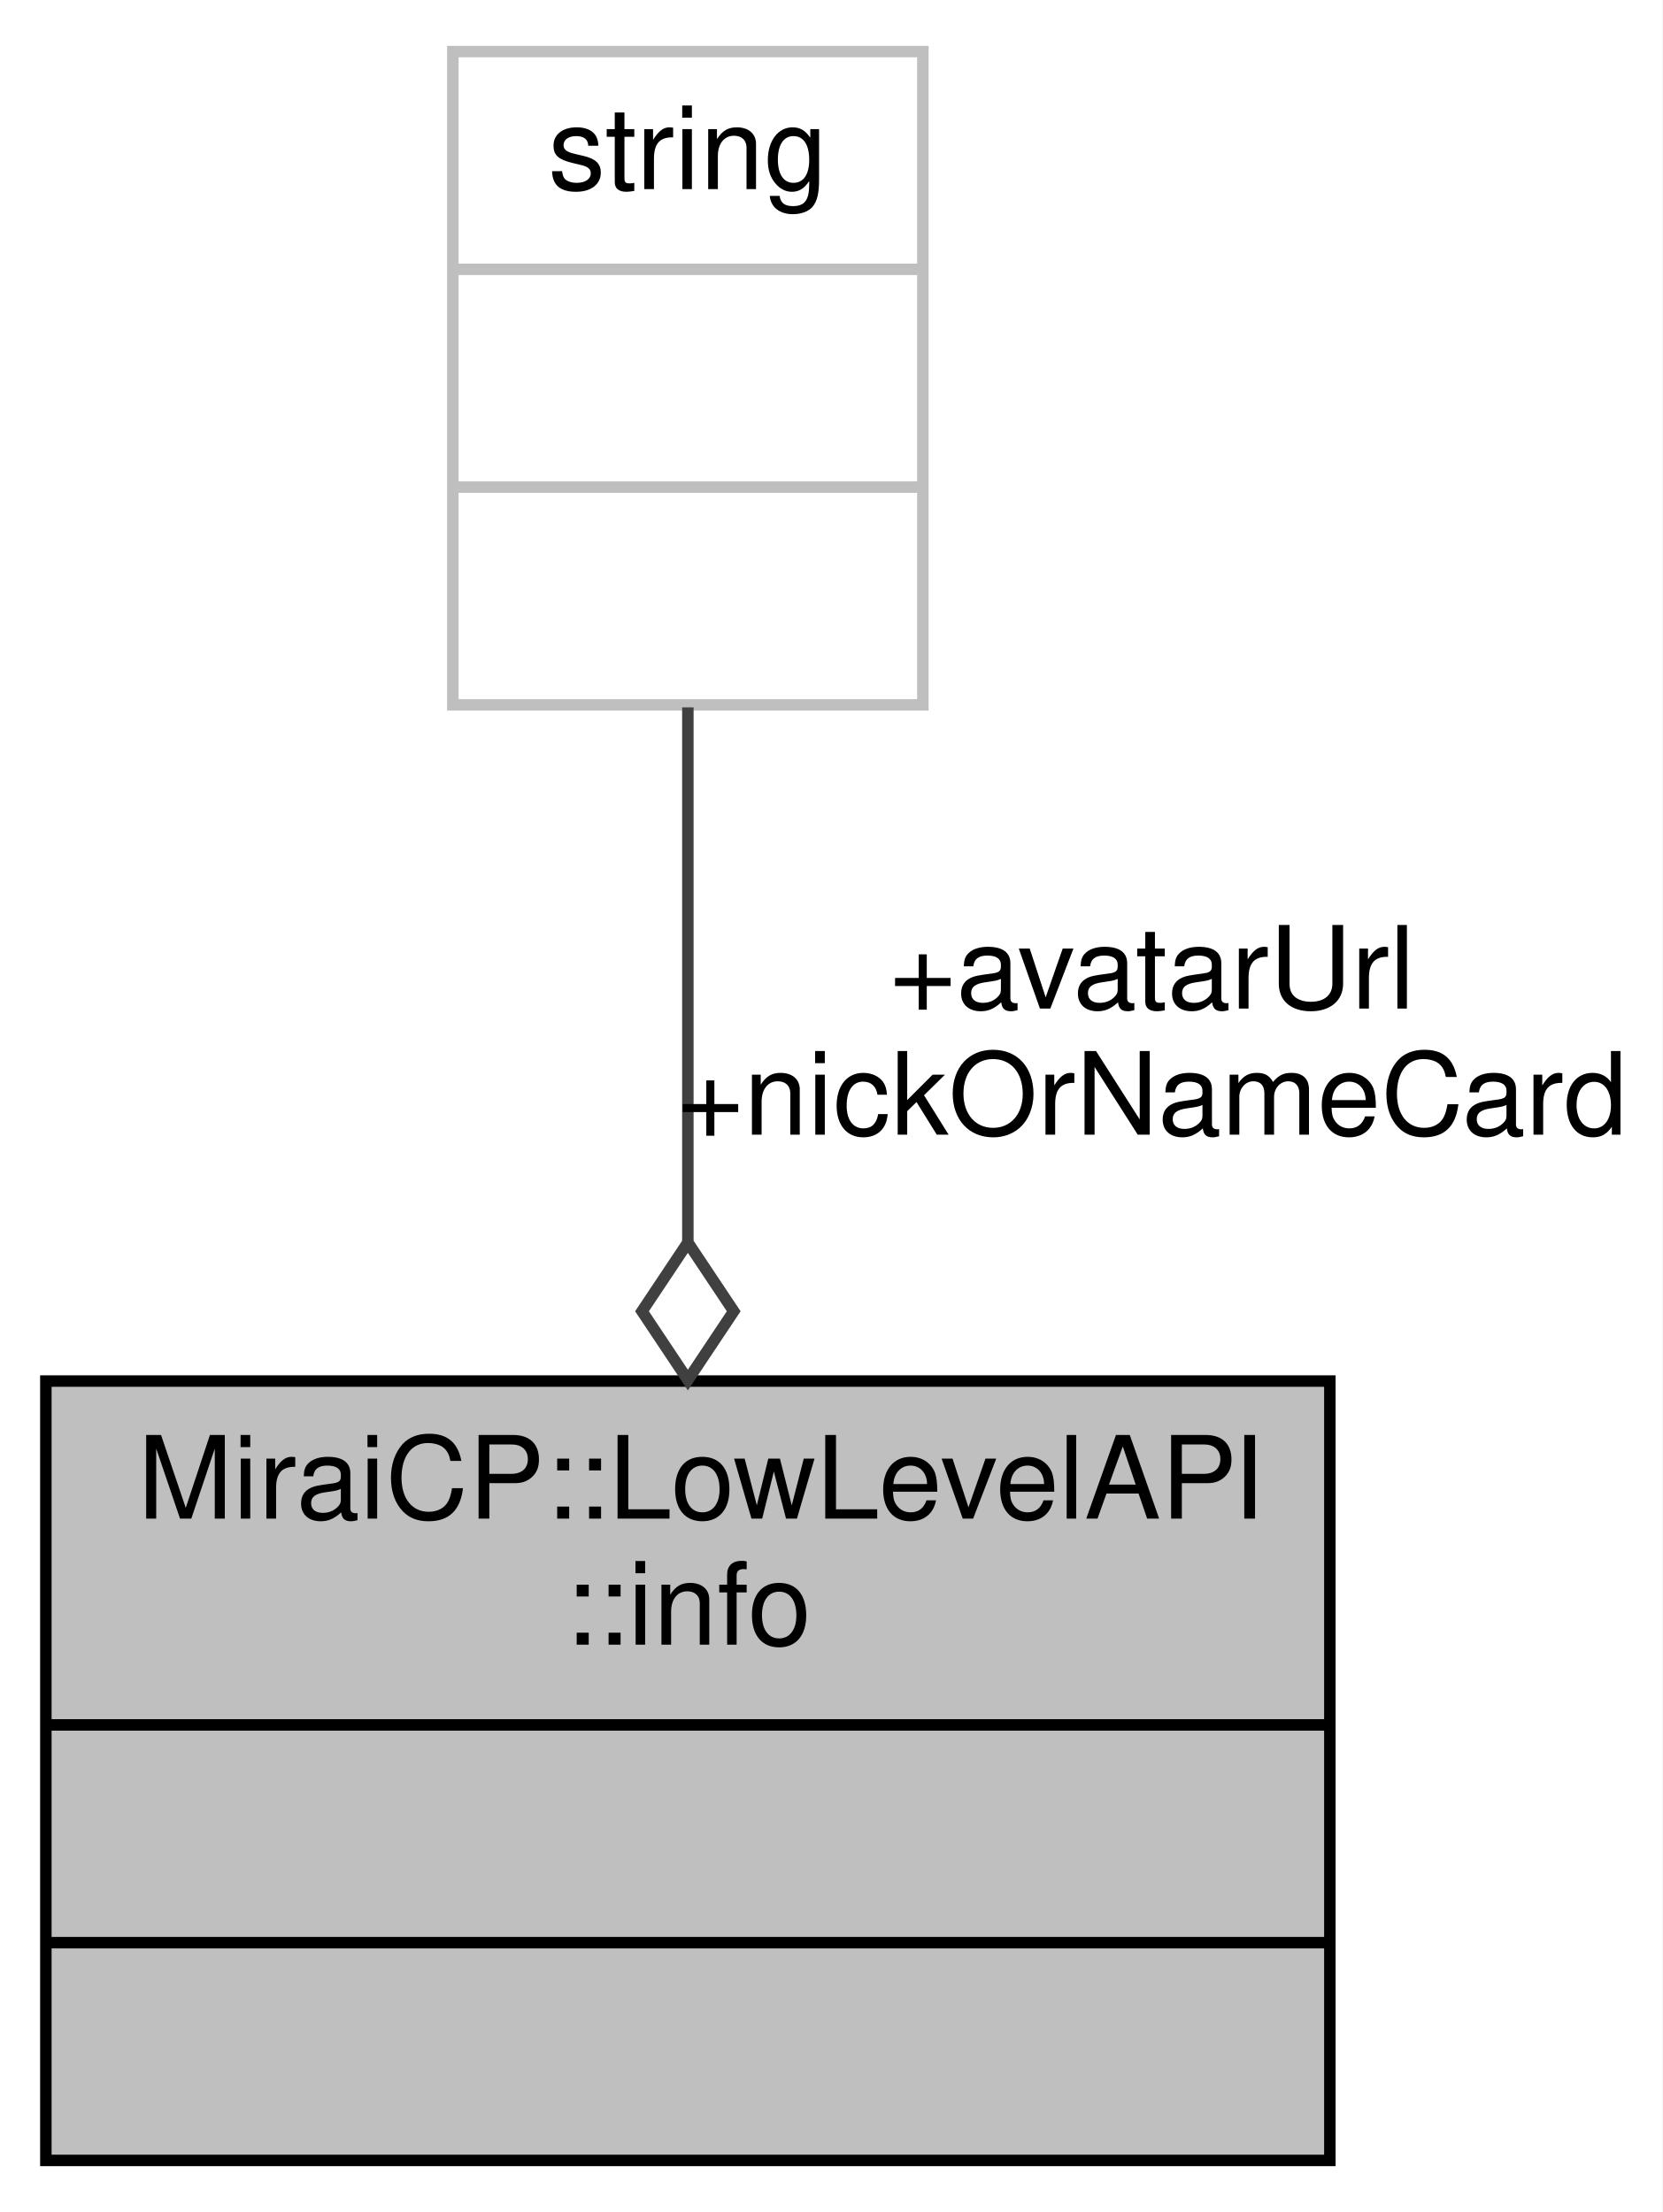
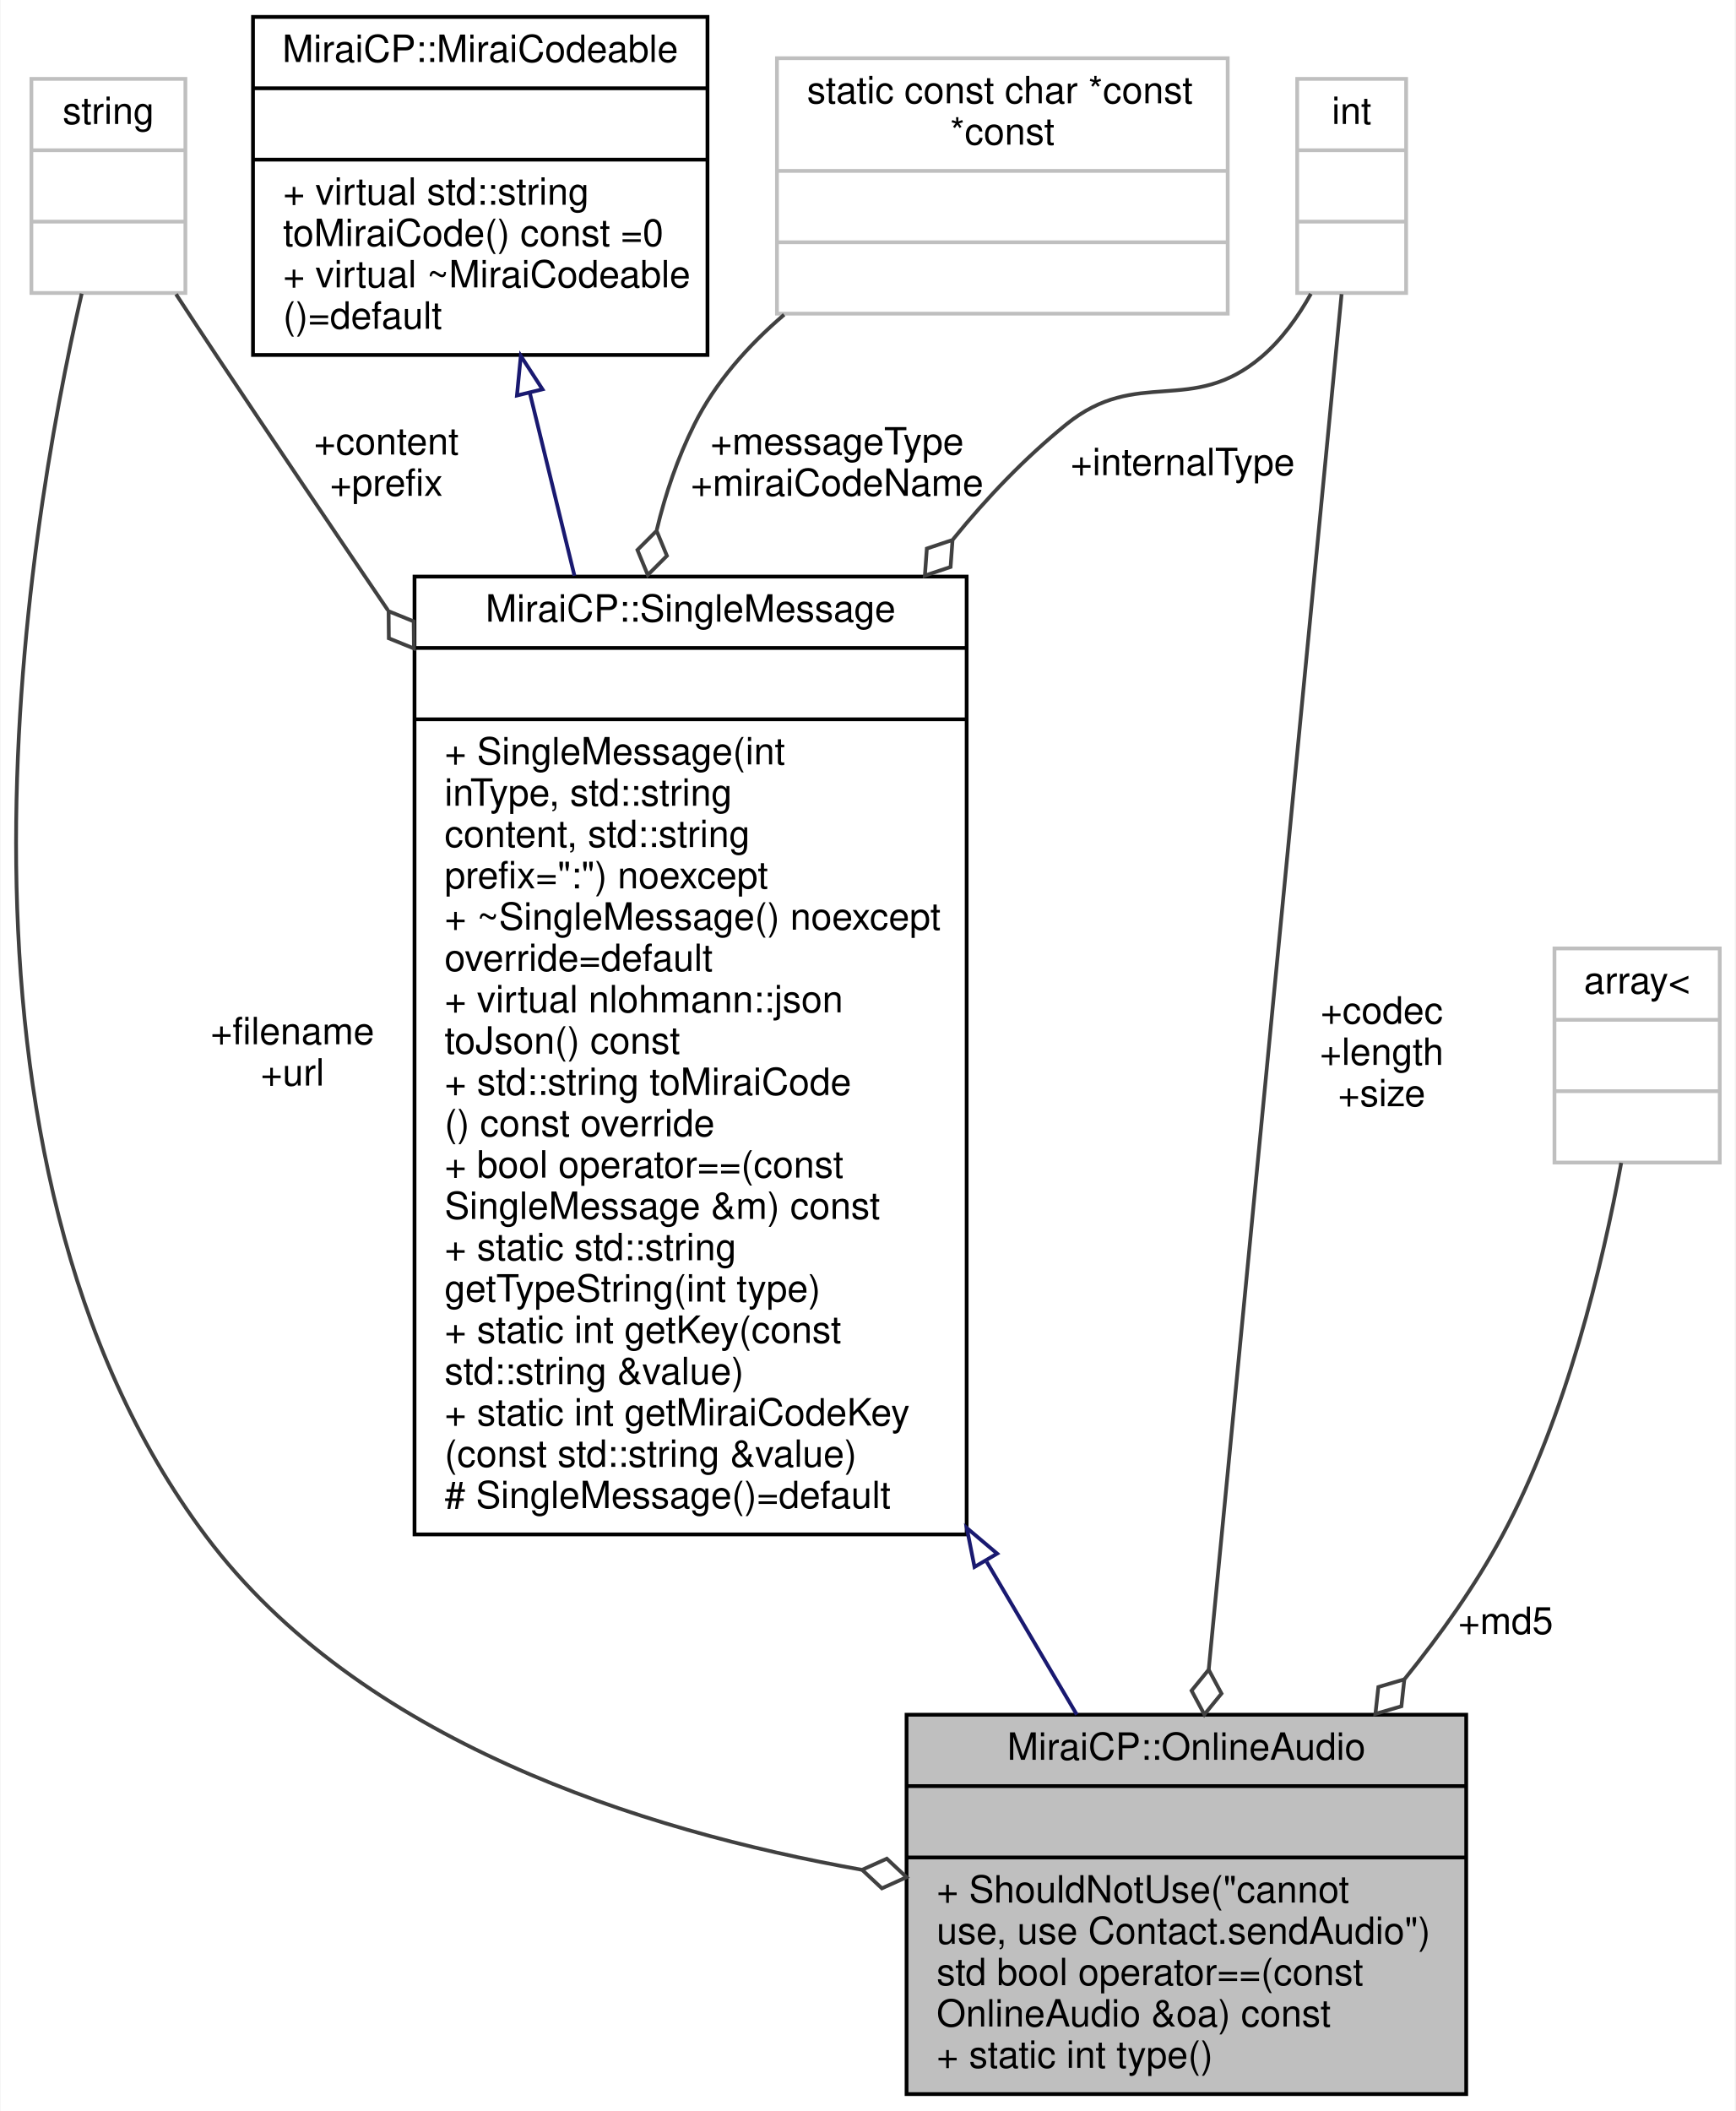
- <svg xmlns="http://www.w3.org/2000/svg" xmlns:xlink="http://www.w3.org/1999/xlink" width="145pt" height="193pt" viewBox="0.00 0.00 145.00 193.00">
-   <g id="graph0" class="graph" transform="scale(1 1) rotate(0) translate(4 189)">
-     <polygon fill="white" stroke="transparent" points="-4,4 -4,-189 141,-189 141,4 -4,4" />
+ <svg xmlns="http://www.w3.org/2000/svg" xmlns:xlink="http://www.w3.org/1999/xlink" width="462pt" height="562pt" viewBox="0.00 0.00 461.72 562.00">
+   <g id="graph0" class="graph" transform="scale(1 1) rotate(0) translate(4 558)">
+     <polygon fill="white" stroke="transparent" points="-4,4 -4,-558 457.72,-558 457.72,4 -4,4" />
    <g id="node1" class="node">
      <g id="a_node1">
-         <a xlink:title="每个对象的必有信息">
-           <polygon fill="#bfbfbf" stroke="black" points="0,-0.5 0,-68.5 112,-68.5 112,-0.5 0,-0.5" />
-           <text text-anchor="start" x="8" y="-56.5" font-family="Helvetica,sans-Serif" font-size="10.00">MiraiCP::LowLevelAPI</text>
-           <text text-anchor="middle" x="56" y="-45.5" font-family="Helvetica,sans-Serif" font-size="10.00">::info</text>
-           <polyline fill="none" stroke="black" points="0,-38.5 112,-38.5 " />
-           <text text-anchor="middle" x="56" y="-26.5" font-family="Helvetica,sans-Serif" font-size="10.00"> </text>
-           <polyline fill="none" stroke="black" points="0,-19.5 112,-19.5 " />
-           <text text-anchor="middle" x="56" y="-7.5" font-family="Helvetica,sans-Serif" font-size="10.00"> </text>
+         <a xlink:title="接收到的音频文件, 发送用Contact.sendAudio">
+           <polygon fill="#bfbfbf" stroke="black" points="237.22,-0.5 237.22,-101.5 386.22,-101.5 386.22,-0.5 237.22,-0.5" />
+           <text text-anchor="middle" x="311.72" y="-89.5" font-family="Helvetica,sans-Serif" font-size="10.00">MiraiCP::OnlineAudio</text>
+           <polyline fill="none" stroke="black" points="237.22,-82.5 386.22,-82.5 " />
+           <text text-anchor="middle" x="311.72" y="-70.5" font-family="Helvetica,sans-Serif" font-size="10.00"> </text>
+           <polyline fill="none" stroke="black" points="237.22,-63.5 386.22,-63.5 " />
+           <text text-anchor="start" x="245.22" y="-51.5" font-family="Helvetica,sans-Serif" font-size="10.00">+ ShouldNotUse("cannot</text>
+           <text text-anchor="start" x="245.22" y="-40.5" font-family="Helvetica,sans-Serif" font-size="10.00"> use, use Contact.sendAudio")</text>
+           <text text-anchor="start" x="245.22" y="-29.5" font-family="Helvetica,sans-Serif" font-size="10.00"> std bool operator==(const</text>
+           <text text-anchor="start" x="245.22" y="-18.5" font-family="Helvetica,sans-Serif" font-size="10.00"> OnlineAudio &amp;oa) const</text>
+           <text text-anchor="start" x="245.22" y="-7.5" font-family="Helvetica,sans-Serif" font-size="10.00">+ static int type()</text>
        </a>
      </g>
    </g>
    <g id="node2" class="node">
      <g id="a_node2">
-         <a xlink:title=" ">
-           <polygon fill="white" stroke="#bfbfbf" points="35.5,-127.5 35.5,-184.5 76.5,-184.5 76.5,-127.5 35.5,-127.5" />
-           <text text-anchor="middle" x="56" y="-172.5" font-family="Helvetica,sans-Serif" font-size="10.00">string</text>
-           <polyline fill="none" stroke="#bfbfbf" points="35.5,-165.5 76.5,-165.5 " />
-           <text text-anchor="middle" x="56" y="-153.5" font-family="Helvetica,sans-Serif" font-size="10.00"> </text>
-           <polyline fill="none" stroke="#bfbfbf" points="35.5,-146.5 76.5,-146.5 " />
-           <text text-anchor="middle" x="56" y="-134.5" font-family="Helvetica,sans-Serif" font-size="10.00"> </text>
+         <a xlink:href="a00657.html" target="_top" xlink:title="MessageChain的组成部分">
+           <polygon fill="white" stroke="black" points="106.22,-149.5 106.22,-404.5 253.22,-404.5 253.22,-149.5 106.22,-149.5" />
+           <text text-anchor="middle" x="179.72" y="-392.5" font-family="Helvetica,sans-Serif" font-size="10.00">MiraiCP::SingleMessage</text>
+           <polyline fill="none" stroke="black" points="106.22,-385.5 253.22,-385.5 " />
+           <text text-anchor="middle" x="179.72" y="-373.5" font-family="Helvetica,sans-Serif" font-size="10.00"> </text>
+           <polyline fill="none" stroke="black" points="106.22,-366.5 253.22,-366.5 " />
+           <text text-anchor="start" x="114.22" y="-354.5" font-family="Helvetica,sans-Serif" font-size="10.00">+ SingleMessage(int</text>
+           <text text-anchor="start" x="114.22" y="-343.5" font-family="Helvetica,sans-Serif" font-size="10.00"> inType, std::string</text>
+           <text text-anchor="start" x="114.22" y="-332.5" font-family="Helvetica,sans-Serif" font-size="10.00"> content, std::string</text>
+           <text text-anchor="start" x="114.22" y="-321.5" font-family="Helvetica,sans-Serif" font-size="10.00"> prefix=":") noexcept</text>
+           <text text-anchor="start" x="114.22" y="-310.5" font-family="Helvetica,sans-Serif" font-size="10.00">+ ~SingleMessage() noexcept</text>
+           <text text-anchor="start" x="114.22" y="-299.5" font-family="Helvetica,sans-Serif" font-size="10.00"> override=default</text>
+           <text text-anchor="start" x="114.22" y="-288.5" font-family="Helvetica,sans-Serif" font-size="10.00">+ virtual nlohmann::json</text>
+           <text text-anchor="start" x="114.22" y="-277.5" font-family="Helvetica,sans-Serif" font-size="10.00"> toJson() const</text>
+           <text text-anchor="start" x="114.22" y="-266.5" font-family="Helvetica,sans-Serif" font-size="10.00">+ std::string toMiraiCode</text>
+           <text text-anchor="start" x="114.22" y="-255.5" font-family="Helvetica,sans-Serif" font-size="10.00">() const override</text>
+           <text text-anchor="start" x="114.22" y="-244.5" font-family="Helvetica,sans-Serif" font-size="10.00">+ bool operator==(const</text>
+           <text text-anchor="start" x="114.22" y="-233.5" font-family="Helvetica,sans-Serif" font-size="10.00"> SingleMessage &amp;m) const</text>
+           <text text-anchor="start" x="114.22" y="-222.5" font-family="Helvetica,sans-Serif" font-size="10.00">+ static std::string</text>
+           <text text-anchor="start" x="114.22" y="-211.5" font-family="Helvetica,sans-Serif" font-size="10.00"> getTypeString(int type)</text>
+           <text text-anchor="start" x="114.22" y="-200.5" font-family="Helvetica,sans-Serif" font-size="10.00">+ static int getKey(const</text>
+           <text text-anchor="start" x="114.22" y="-189.5" font-family="Helvetica,sans-Serif" font-size="10.00"> std::string &amp;value)</text>
+           <text text-anchor="start" x="114.22" y="-178.5" font-family="Helvetica,sans-Serif" font-size="10.00">+ static int getMiraiCodeKey</text>
+           <text text-anchor="start" x="114.22" y="-167.5" font-family="Helvetica,sans-Serif" font-size="10.00">(const std::string &amp;value)</text>
+           <text text-anchor="start" x="114.22" y="-156.5" font-family="Helvetica,sans-Serif" font-size="10.00"># SingleMessage()=default</text>
        </a>
      </g>
    </g>
    <g id="edge1" class="edge">
-       <path fill="none" stroke="#404040" d="M56,-127.28C56,-113.47 56,-96.4 56,-80.75" />
-       <polygon fill="none" stroke="#404040" points="56,-80.59 52,-74.59 56,-68.59 60,-74.59 56,-80.59" />
-       <text text-anchor="middle" x="96.5" y="-101" font-family="Helvetica,sans-Serif" font-size="10.00"> +avatarUrl</text>
-       <text text-anchor="middle" x="96.5" y="-90" font-family="Helvetica,sans-Serif" font-size="10.00">+nickOrNameCard</text>
+       <path fill="none" stroke="midnightblue" d="M258.56,-142.21C267.04,-127.82 275.23,-113.92 282.54,-101.53" />
+       <polygon fill="none" stroke="midnightblue" points="255.31,-140.84 253.25,-151.23 261.34,-144.39 255.31,-140.84" />
+     </g>
+     <g id="node3" class="node">
+       <g id="a_node3">
+         <a xlink:href="a00641.html" target="_top" xlink:title="MiraiCode父类, 指可以被转换成miraicode的类型">
+           <polygon fill="white" stroke="black" points="63.22,-463.5 63.22,-553.5 184.22,-553.5 184.22,-463.5 63.22,-463.5" />
+           <text text-anchor="middle" x="123.72" y="-541.5" font-family="Helvetica,sans-Serif" font-size="10.00">MiraiCP::MiraiCodeable</text>
+           <polyline fill="none" stroke="black" points="63.22,-534.5 184.22,-534.5 " />
+           <text text-anchor="middle" x="123.72" y="-522.5" font-family="Helvetica,sans-Serif" font-size="10.00"> </text>
+           <polyline fill="none" stroke="black" points="63.22,-515.5 184.22,-515.5 " />
+           <text text-anchor="start" x="71.22" y="-503.5" font-family="Helvetica,sans-Serif" font-size="10.00">+ virtual std::string</text>
+           <text text-anchor="start" x="71.22" y="-492.5" font-family="Helvetica,sans-Serif" font-size="10.00"> toMiraiCode() const =0</text>
+           <text text-anchor="start" x="71.22" y="-481.5" font-family="Helvetica,sans-Serif" font-size="10.00">+ virtual ~MiraiCodeable</text>
+           <text text-anchor="start" x="71.22" y="-470.5" font-family="Helvetica,sans-Serif" font-size="10.00">()=default</text>
+         </a>
+       </g>
+     </g>
+     <g id="edge2" class="edge">
+       <path fill="none" stroke="midnightblue" d="M136.94,-453.31C140.56,-438.5 144.64,-421.79 148.8,-404.73" />
+       <polygon fill="none" stroke="midnightblue" points="133.49,-452.71 134.52,-463.25 140.29,-454.36 133.49,-452.71" />
+     </g>
+     <g id="node4" class="node">
+       <g id="a_node4">
+         <a xlink:title=" ">
+           <polygon fill="white" stroke="#bfbfbf" points="4.22,-480 4.22,-537 45.22,-537 45.22,-480 4.22,-480" />
+           <text text-anchor="middle" x="24.72" y="-525" font-family="Helvetica,sans-Serif" font-size="10.00">string</text>
+           <polyline fill="none" stroke="#bfbfbf" points="4.22,-518 45.22,-518 " />
+           <text text-anchor="middle" x="24.72" y="-506" font-family="Helvetica,sans-Serif" font-size="10.00"> </text>
+           <polyline fill="none" stroke="#bfbfbf" points="4.22,-499 45.22,-499 " />
+           <text text-anchor="middle" x="24.72" y="-487" font-family="Helvetica,sans-Serif" font-size="10.00"> </text>
+         </a>
+       </g>
+     </g>
+     <g id="edge6" class="edge">
+       <path fill="none" stroke="#404040" d="M17.61,-479.83C2.62,-414.75 -24.93,-249.83 50.72,-149 91.5,-94.65 166.19,-70.74 225.25,-60.23" />
+       <polygon fill="none" stroke="#404040" points="225.38,-60.21 230.65,-55.28 237.22,-58.24 231.96,-63.17 225.38,-60.21" />
+       <text text-anchor="middle" x="73.72" y="-280" font-family="Helvetica,sans-Serif" font-size="10.00"> +filename</text>
+       <text text-anchor="middle" x="73.72" y="-269" font-family="Helvetica,sans-Serif" font-size="10.00">+url</text>
+     </g>
+     <g id="edge3" class="edge">
+       <path fill="none" stroke="#404040" d="M42.73,-479.67C46.35,-474.13 50.14,-468.37 53.72,-463 68.3,-441.13 83.96,-417.9 99.13,-395.55" />
+       <polygon fill="none" stroke="#404040" points="99.32,-395.28 99.38,-388.07 106.06,-385.36 106,-392.57 99.32,-395.28" />
+       <text text-anchor="middle" x="98.72" y="-437" font-family="Helvetica,sans-Serif" font-size="10.00"> +content</text>
+       <text text-anchor="middle" x="98.72" y="-426" font-family="Helvetica,sans-Serif" font-size="10.00">+prefix</text>
+     </g>
+     <g id="node5" class="node">
+       <g id="a_node5">
+         <a xlink:title=" ">
+           <polygon fill="white" stroke="#bfbfbf" points="341.22,-480 341.22,-537 370.22,-537 370.22,-480 341.22,-480" />
+           <text text-anchor="middle" x="355.72" y="-525" font-family="Helvetica,sans-Serif" font-size="10.00">int</text>
+           <polyline fill="none" stroke="#bfbfbf" points="341.22,-518 370.22,-518 " />
+           <text text-anchor="middle" x="355.72" y="-506" font-family="Helvetica,sans-Serif" font-size="10.00"> </text>
+           <polyline fill="none" stroke="#bfbfbf" points="341.22,-499 370.22,-499 " />
+           <text text-anchor="middle" x="355.72" y="-487" font-family="Helvetica,sans-Serif" font-size="10.00"> </text>
+         </a>
+       </g>
+     </g>
+     <g id="edge7" class="edge">
+       <path fill="none" stroke="#404040" d="M353.04,-479.69C346.08,-407.66 327.34,-213.64 317.67,-113.57" />
+       <polygon fill="none" stroke="#404040" points="317.66,-113.49 313.1,-107.91 316.51,-101.55 321.07,-107.14 317.66,-113.49" />
+       <text text-anchor="middle" x="363.72" y="-285.5" font-family="Helvetica,sans-Serif" font-size="10.00"> +codec</text>
+       <text text-anchor="middle" x="363.72" y="-274.5" font-family="Helvetica,sans-Serif" font-size="10.00">+length</text>
+       <text text-anchor="middle" x="363.72" y="-263.5" font-family="Helvetica,sans-Serif" font-size="10.00">+size</text>
+     </g>
+     <g id="edge4" class="edge">
+       <path fill="none" stroke="#404040" d="M344.87,-479.77C341.42,-473.6 337.07,-467.55 331.72,-463 313.09,-447.16 298.7,-460.42 279.72,-445 268.76,-436.09 258.71,-425.64 249.57,-414.39" />
+       <polygon fill="none" stroke="#404040" points="249.46,-414.25 242.62,-411.96 242.1,-404.77 248.94,-407.06 249.46,-414.25" />
+       <text text-anchor="middle" x="310.72" y="-431.5" font-family="Helvetica,sans-Serif" font-size="10.00"> +internalType</text>
+     </g>
+     <g id="node6" class="node">
+       <g id="a_node6">
+         <a xlink:title=" ">
+           <polygon fill="white" stroke="#bfbfbf" points="202.72,-474.5 202.72,-542.5 322.72,-542.5 322.72,-474.5 202.72,-474.5" />
+           <text text-anchor="start" x="210.72" y="-530.5" font-family="Helvetica,sans-Serif" font-size="10.00">static const char *const</text>
+           <text text-anchor="middle" x="262.72" y="-519.5" font-family="Helvetica,sans-Serif" font-size="10.00"> *const</text>
+           <polyline fill="none" stroke="#bfbfbf" points="202.72,-512.5 322.72,-512.5 " />
+           <text text-anchor="middle" x="262.72" y="-500.5" font-family="Helvetica,sans-Serif" font-size="10.00"> </text>
+           <polyline fill="none" stroke="#bfbfbf" points="202.72,-493.5 322.72,-493.5 " />
+           <text text-anchor="middle" x="262.72" y="-481.5" font-family="Helvetica,sans-Serif" font-size="10.00"> </text>
+         </a>
+       </g>
+     </g>
+     <g id="edge5" class="edge">
+       <path fill="none" stroke="#404040" d="M204.62,-474.22C194.98,-465.97 186.31,-456.21 180.72,-445 176.3,-436.15 173.05,-426.69 170.72,-416.94" />
+       <polygon fill="none" stroke="#404040" points="170.67,-416.69 165.57,-411.59 168.32,-404.93 173.42,-410.03 170.67,-416.69" />
+       <text text-anchor="middle" x="218.72" y="-437" font-family="Helvetica,sans-Serif" font-size="10.00"> +messageType</text>
+       <text text-anchor="middle" x="218.72" y="-426" font-family="Helvetica,sans-Serif" font-size="10.00">+miraiCodeName</text>
+     </g>
+     <g id="node7" class="node">
+       <g id="a_node7">
+         <a xlink:title=" ">
+           <polygon fill="white" stroke="#bfbfbf" points="409.72,-248.5 409.72,-305.5 453.72,-305.5 453.72,-248.5 409.72,-248.5" />
+           <text text-anchor="middle" x="431.72" y="-293.5" font-family="Helvetica,sans-Serif" font-size="10.00">array&lt;</text>
+           <polyline fill="none" stroke="#bfbfbf" points="409.72,-286.5 453.72,-286.5 " />
+           <text text-anchor="middle" x="431.72" y="-274.5" font-family="Helvetica,sans-Serif" font-size="10.00"> </text>
+           <polyline fill="none" stroke="#bfbfbf" points="409.72,-267.5 453.72,-267.5 " />
+           <text text-anchor="middle" x="431.72" y="-255.5" font-family="Helvetica,sans-Serif" font-size="10.00"> </text>
+         </a>
+       </g>
+     </g>
+     <g id="edge8" class="edge">
+       <path fill="none" stroke="#404040" d="M427.49,-248.42C422.6,-221.77 412.92,-180.86 395.72,-149 388.62,-135.85 379.48,-122.93 369.85,-111.03" />
+       <polygon fill="none" stroke="#404040" points="369.75,-110.92 362.83,-108.88 362.05,-101.72 368.97,-103.75 369.75,-110.92" />
+       <text text-anchor="middle" x="396.72" y="-123" font-family="Helvetica,sans-Serif" font-size="10.00"> +md5</text>
    </g>
  </g>
</svg>
